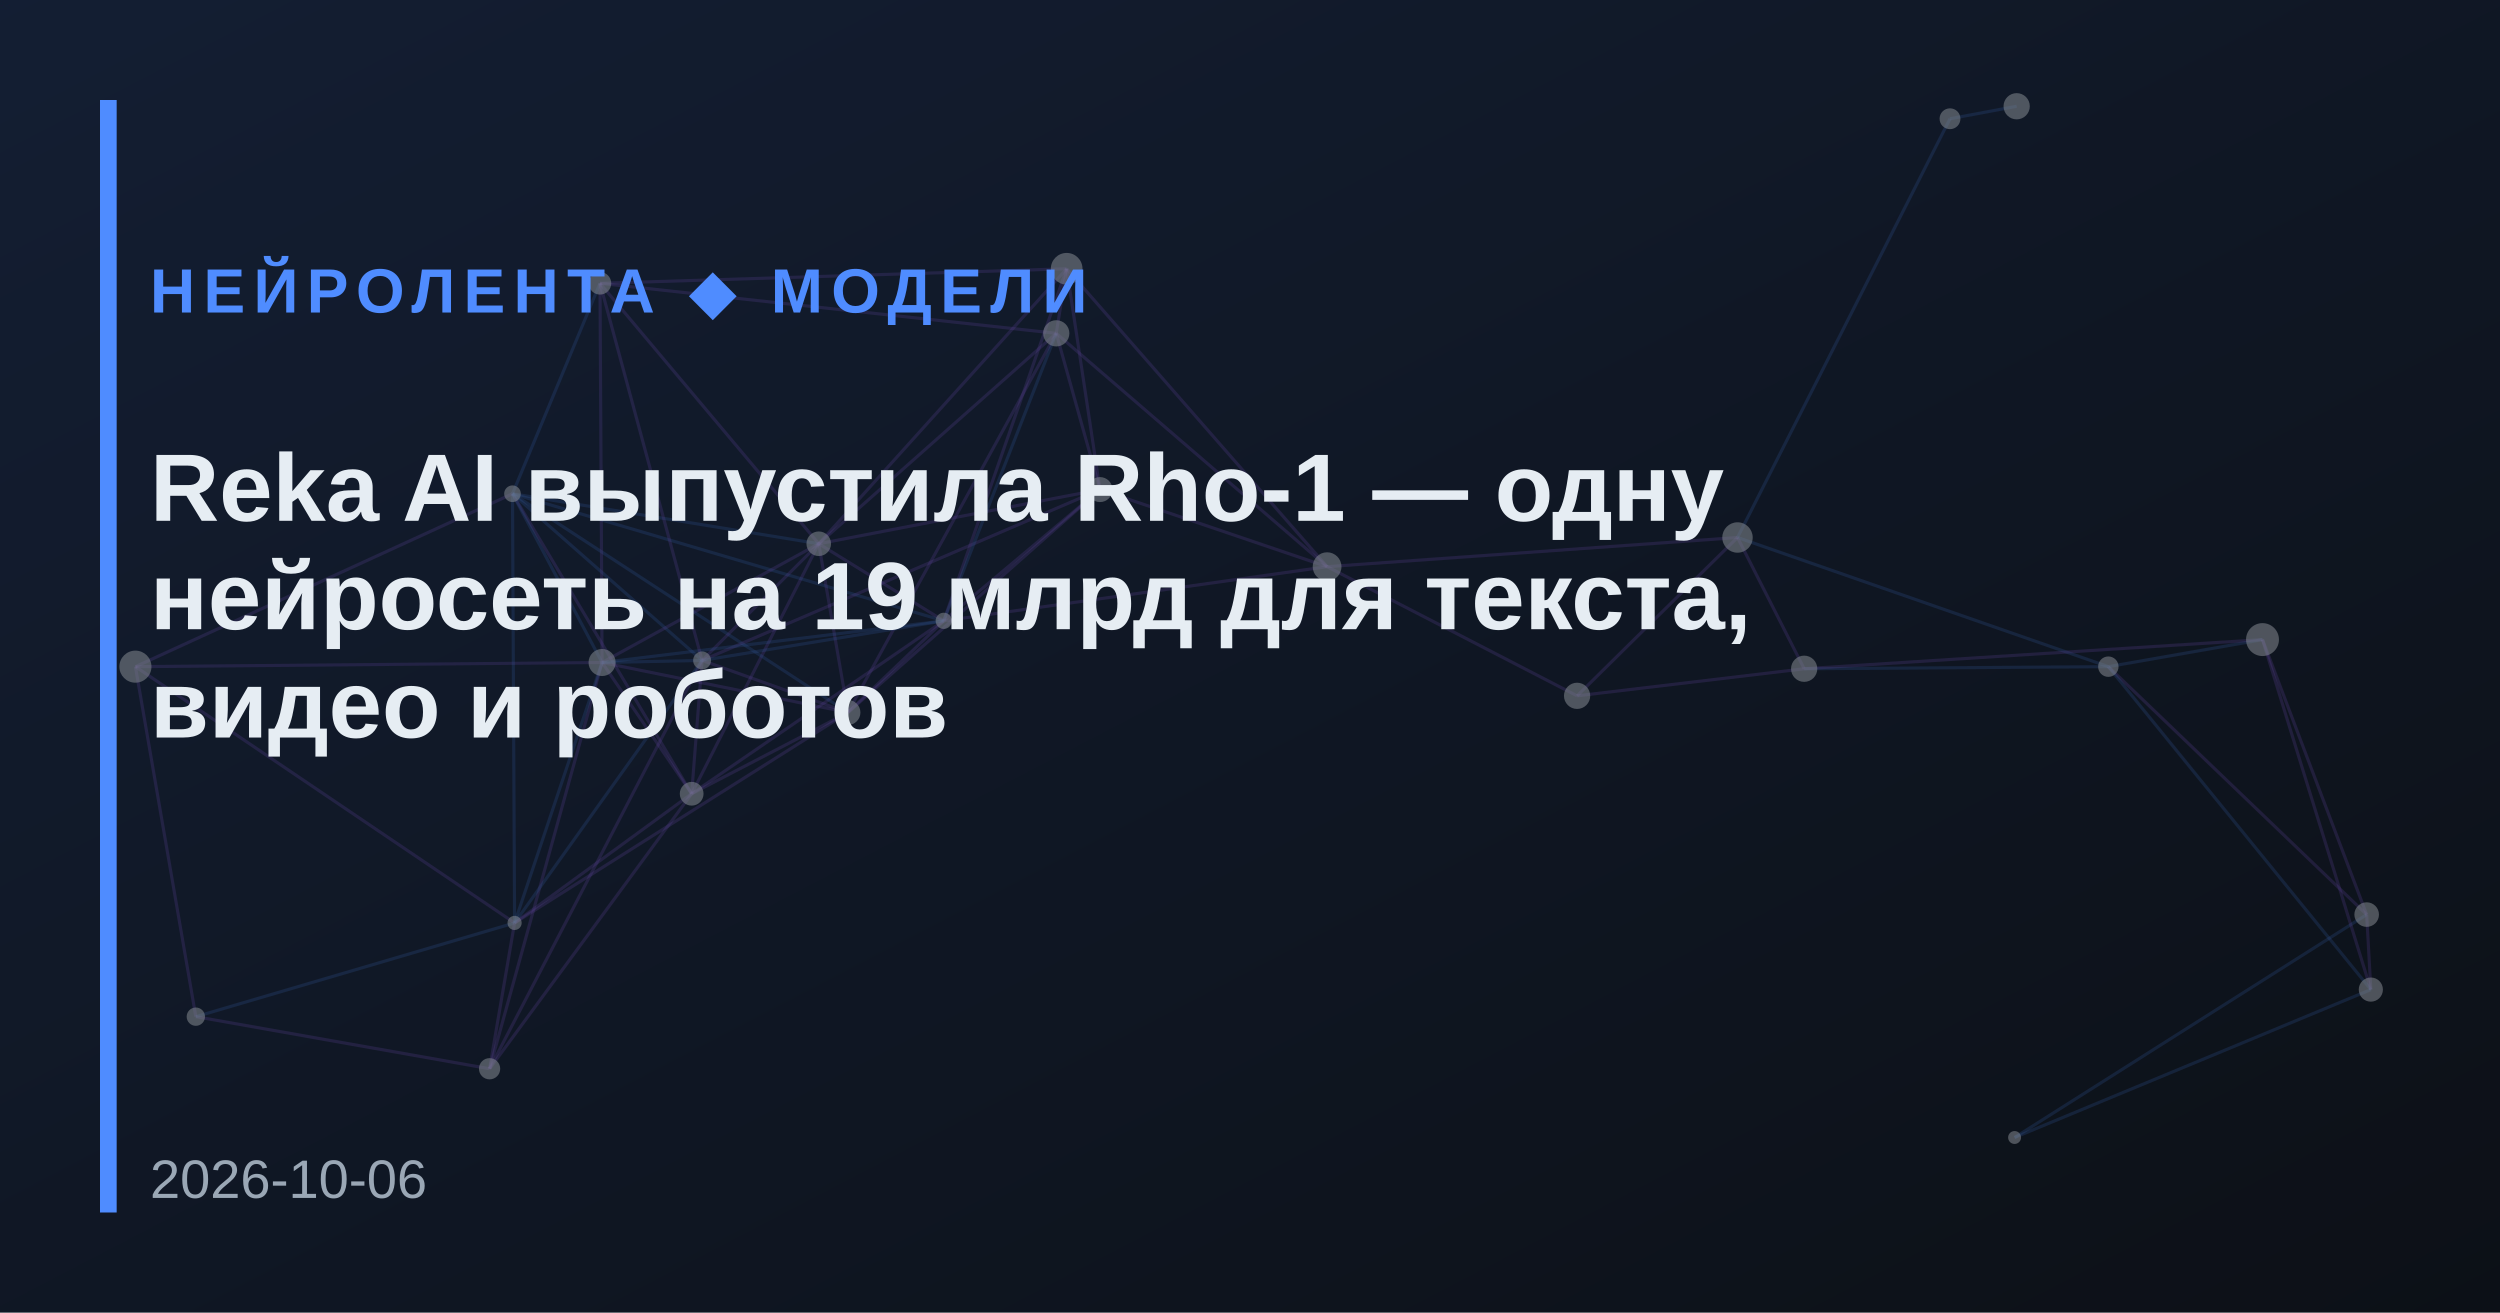
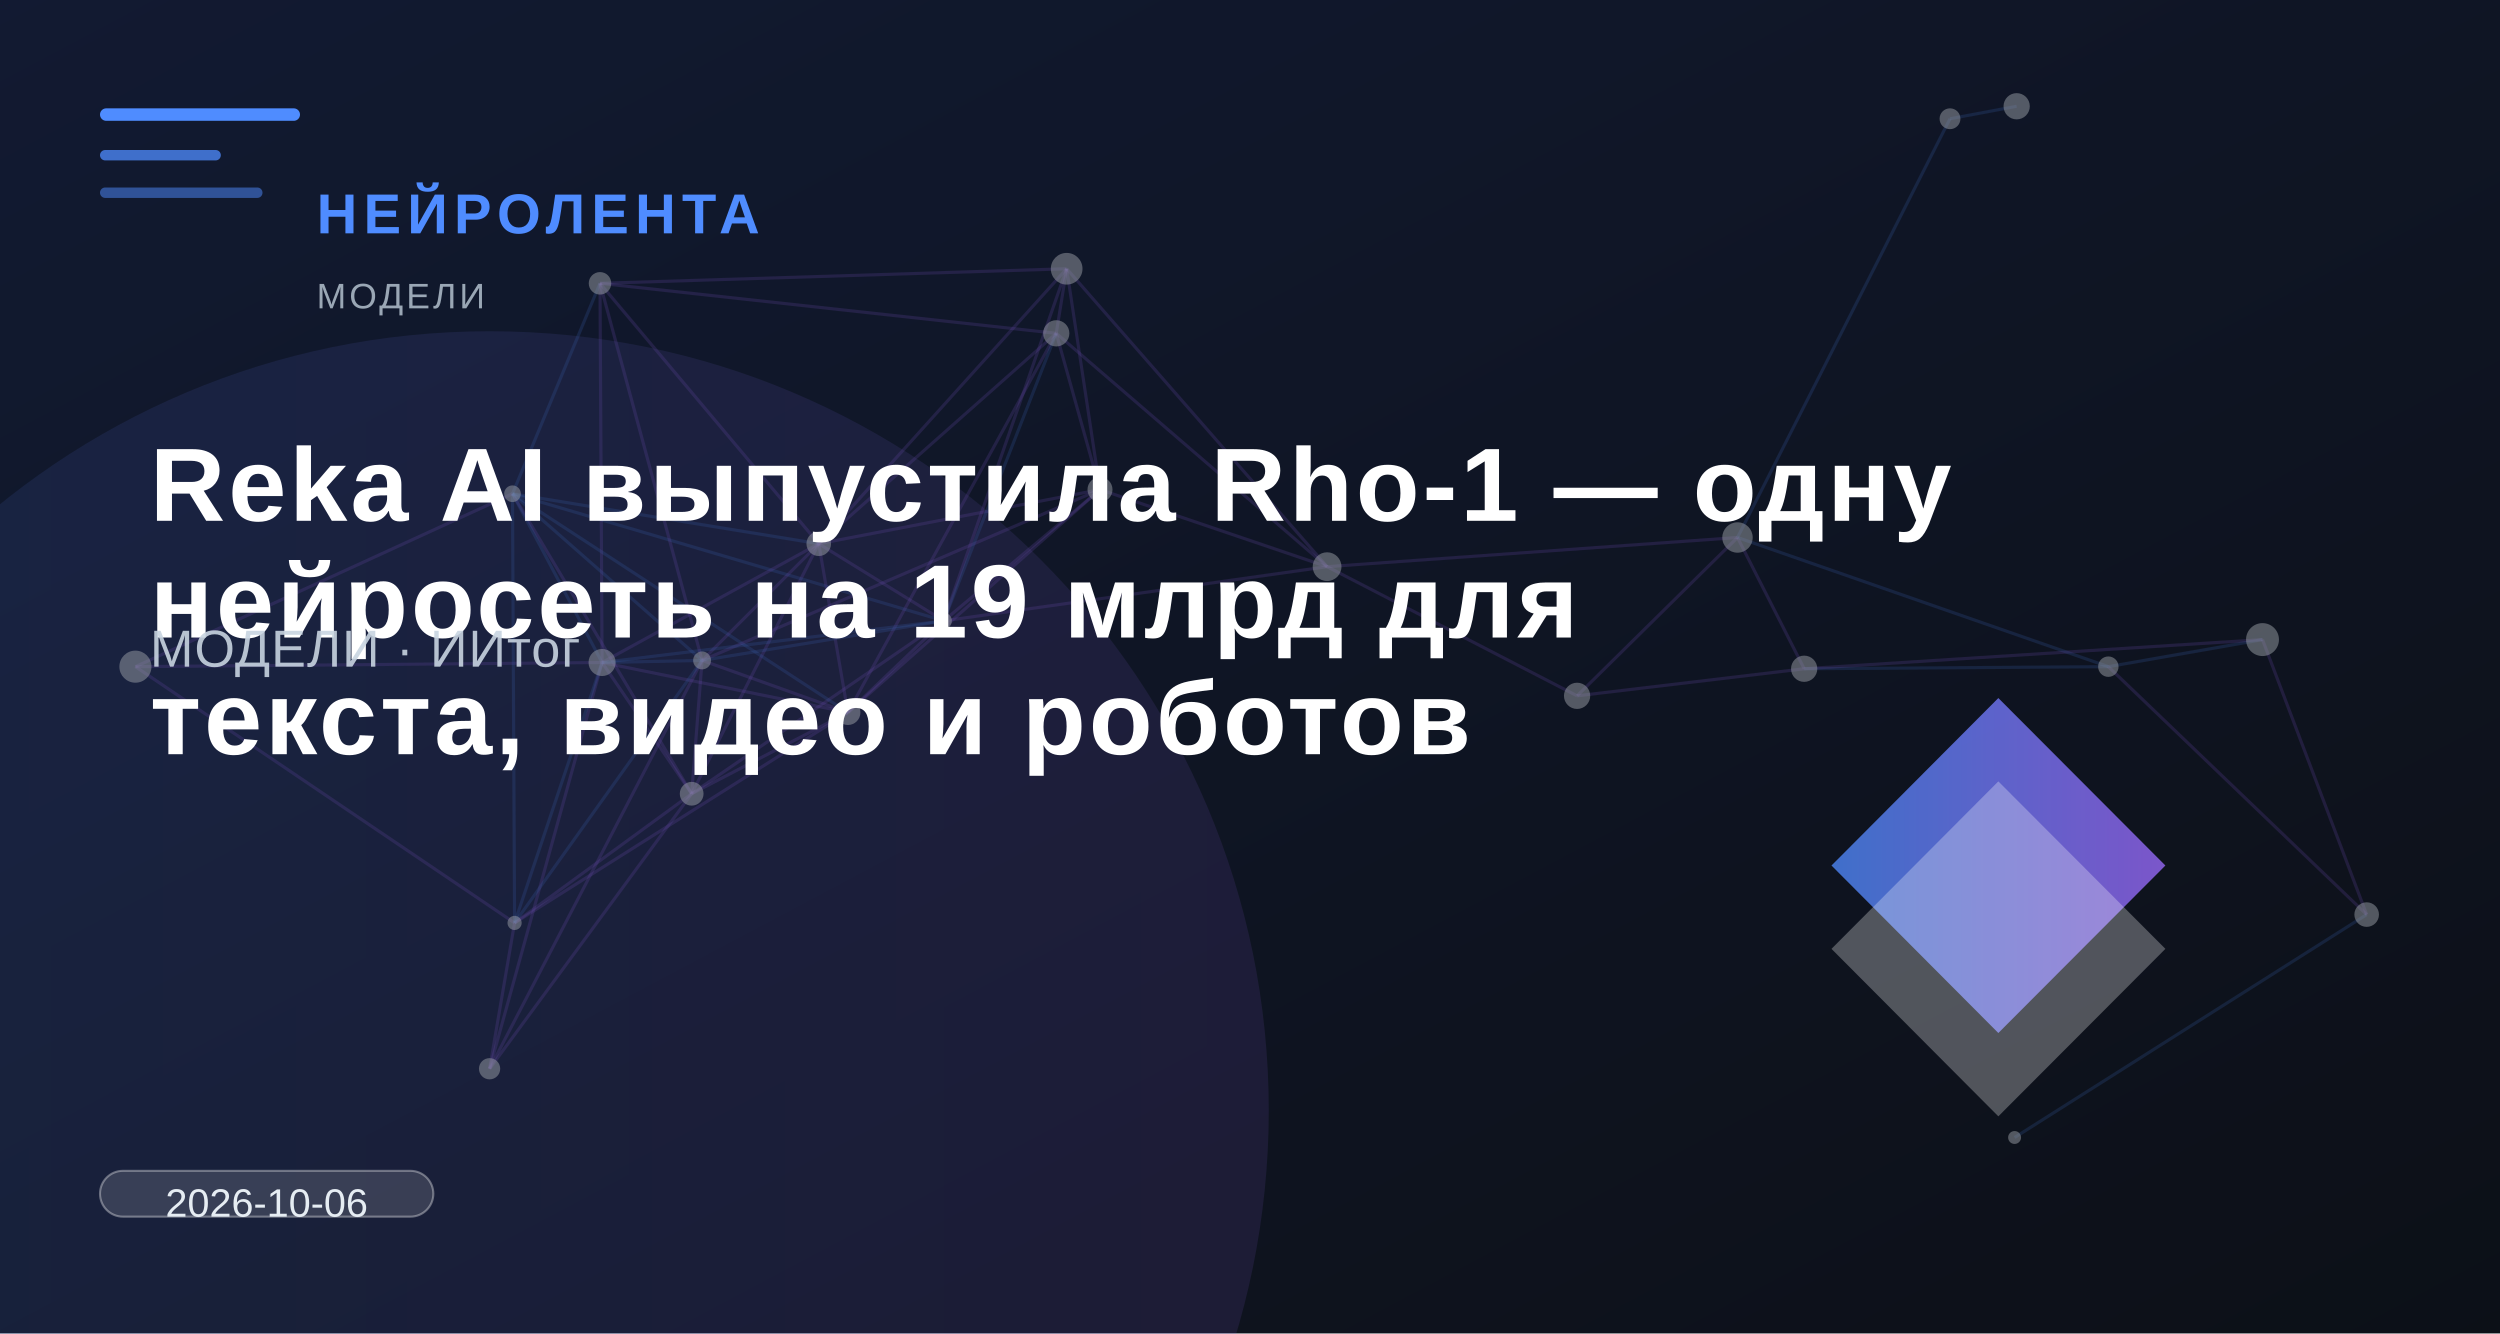
- <svg xmlns="http://www.w3.org/2000/svg" viewBox="0 0 1200 630" width="1200" height="630">
+ <svg xmlns="http://www.w3.org/2000/svg" viewBox="0 0 1200 640" width="1200" height="640">
  <defs>
    <linearGradient id="bg" x1="0" y1="0" x2="1" y2="1">
-       <stop offset="0" stop-color="#1a2a4a" />
+       <stop offset="0" stop-color="#152040" />
      <stop offset="1" stop-color="#0d1117" />
    </linearGradient>
+     <linearGradient id="glow" x1="0" y1="0" x2="1" y2="0">
+       <stop offset="0" stop-color="#4f8cff" stop-opacity="0.9" />
+       <stop offset="1" stop-color="#9d6bff" stop-opacity="0.9" />
+     </linearGradient>
  </defs>
-   <rect width="1200" height="630" fill="url(#bg)" />
-   <line x1="235" y1="513" x2="332" y2="381" stroke="#9d6bff" stroke-opacity="0.25" stroke-width="1.5" />
-   <line x1="235" y1="513" x2="247" y2="443" stroke="#9d6bff" stroke-opacity="0.25" stroke-width="1.5" />
-   <line x1="235" y1="513" x2="337" y2="317" stroke="#9d6bff" stroke-opacity="0.25" stroke-width="1.5" />
-   <line x1="235" y1="513" x2="289" y2="318" stroke="#9d6bff" stroke-opacity="0.25" stroke-width="1.5" />
-   <line x1="235" y1="513" x2="94" y2="488" stroke="#9d6bff" stroke-opacity="0.25" stroke-width="1.5" />
-   <line x1="332" y1="381" x2="246" y2="237" stroke="#9d6bff" stroke-opacity="0.25" stroke-width="1.5" />
-   <line x1="332" y1="381" x2="407" y2="342" stroke="#9d6bff" stroke-opacity="0.25" stroke-width="1.5" />
-   <line x1="332" y1="381" x2="393" y2="261" stroke="#9d6bff" stroke-opacity="0.25" stroke-width="1.5" />
-   <line x1="332" y1="381" x2="453" y2="298" stroke="#9d6bff" stroke-opacity="0.25" stroke-width="1.5" />
-   <line x1="332" y1="381" x2="247" y2="443" stroke="#9d6bff" stroke-opacity="0.25" stroke-width="1.5" />
-   <line x1="332" y1="381" x2="337" y2="317" stroke="#9d6bff" stroke-opacity="0.25" stroke-width="1.5" />
-   <line x1="332" y1="381" x2="289" y2="318" stroke="#9d6bff" stroke-opacity="0.25" stroke-width="1.5" />
-   <line x1="65" y1="320" x2="246" y2="237" stroke="#9d6bff" stroke-opacity="0.25" stroke-width="1.5" />
-   <line x1="65" y1="320" x2="247" y2="443" stroke="#9d6bff" stroke-opacity="0.25" stroke-width="1.5" />
-   <line x1="65" y1="320" x2="289" y2="318" stroke="#9d6bff" stroke-opacity="0.25" stroke-width="1.5" />
-   <line x1="65" y1="320" x2="94" y2="488" stroke="#9d6bff" stroke-opacity="0.25" stroke-width="1.5" />
-   <line x1="967" y1="546" x2="1136" y2="439" stroke="#4f8cff" stroke-opacity="0.25" stroke-width="1.5" />
-   <line x1="967" y1="546" x2="1138" y2="475" stroke="#4f8cff" stroke-opacity="0.25" stroke-width="1.5" />
-   <line x1="246" y1="237" x2="407" y2="342" stroke="#4f8cff" stroke-opacity="0.25" stroke-width="1.5" />
-   <line x1="246" y1="237" x2="393" y2="261" stroke="#4f8cff" stroke-opacity="0.25" stroke-width="1.5" />
-   <line x1="246" y1="237" x2="453" y2="298" stroke="#4f8cff" stroke-opacity="0.25" stroke-width="1.5" />
-   <line x1="246" y1="237" x2="288" y2="136" stroke="#4f8cff" stroke-opacity="0.25" stroke-width="1.5" />
-   <line x1="246" y1="237" x2="247" y2="443" stroke="#4f8cff" stroke-opacity="0.25" stroke-width="1.5" />
-   <line x1="246" y1="237" x2="337" y2="317" stroke="#4f8cff" stroke-opacity="0.25" stroke-width="1.5" />
-   <line x1="246" y1="237" x2="289" y2="318" stroke="#4f8cff" stroke-opacity="0.25" stroke-width="1.5" />
-   <line x1="512" y1="129" x2="528" y2="235" stroke="#9d6bff" stroke-opacity="0.25" stroke-width="1.5" />
-   <line x1="512" y1="129" x2="393" y2="261" stroke="#9d6bff" stroke-opacity="0.25" stroke-width="1.5" />
-   <line x1="512" y1="129" x2="637" y2="272" stroke="#9d6bff" stroke-opacity="0.25" stroke-width="1.5" />
-   <line x1="512" y1="129" x2="453" y2="298" stroke="#9d6bff" stroke-opacity="0.25" stroke-width="1.5" />
-   <line x1="512" y1="129" x2="507" y2="160" stroke="#9d6bff" stroke-opacity="0.25" stroke-width="1.5" />
-   <line x1="512" y1="129" x2="288" y2="136" stroke="#9d6bff" stroke-opacity="0.25" stroke-width="1.5" />
-   <line x1="1136" y1="439" x2="1012" y2="320" stroke="#9d6bff" stroke-opacity="0.25" stroke-width="1.5" />
-   <line x1="1136" y1="439" x2="1086" y2="307" stroke="#9d6bff" stroke-opacity="0.25" stroke-width="1.5" />
-   <line x1="1136" y1="439" x2="1138" y2="475" stroke="#9d6bff" stroke-opacity="0.25" stroke-width="1.5" />
-   <line x1="407" y1="342" x2="528" y2="235" stroke="#9d6bff" stroke-opacity="0.25" stroke-width="1.5" />
-   <line x1="407" y1="342" x2="393" y2="261" stroke="#9d6bff" stroke-opacity="0.25" stroke-width="1.5" />
-   <line x1="407" y1="342" x2="453" y2="298" stroke="#9d6bff" stroke-opacity="0.25" stroke-width="1.5" />
-   <line x1="407" y1="342" x2="507" y2="160" stroke="#9d6bff" stroke-opacity="0.25" stroke-width="1.5" />
-   <line x1="407" y1="342" x2="247" y2="443" stroke="#9d6bff" stroke-opacity="0.25" stroke-width="1.5" />
-   <line x1="407" y1="342" x2="337" y2="317" stroke="#9d6bff" stroke-opacity="0.25" stroke-width="1.5" />
-   <line x1="407" y1="342" x2="289" y2="318" stroke="#9d6bff" stroke-opacity="0.25" stroke-width="1.5" />
-   <line x1="936" y1="57" x2="968" y2="51" stroke="#4f8cff" stroke-opacity="0.25" stroke-width="1.5" />
-   <line x1="936" y1="57" x2="834" y2="258" stroke="#4f8cff" stroke-opacity="0.25" stroke-width="1.5" />
-   <line x1="1012" y1="320" x2="1086" y2="307" stroke="#4f8cff" stroke-opacity="0.25" stroke-width="1.5" />
-   <line x1="1012" y1="320" x2="866" y2="321" stroke="#4f8cff" stroke-opacity="0.25" stroke-width="1.5" />
-   <line x1="1012" y1="320" x2="834" y2="258" stroke="#4f8cff" stroke-opacity="0.25" stroke-width="1.5" />
-   <line x1="1012" y1="320" x2="1138" y2="475" stroke="#4f8cff" stroke-opacity="0.25" stroke-width="1.5" />
-   <line x1="1086" y1="307" x2="866" y2="321" stroke="#9d6bff" stroke-opacity="0.25" stroke-width="1.5" />
-   <line x1="1086" y1="307" x2="1138" y2="475" stroke="#9d6bff" stroke-opacity="0.25" stroke-width="1.5" />
-   <line x1="528" y1="235" x2="393" y2="261" stroke="#9d6bff" stroke-opacity="0.25" stroke-width="1.5" />
-   <line x1="528" y1="235" x2="637" y2="272" stroke="#9d6bff" stroke-opacity="0.25" stroke-width="1.5" />
-   <line x1="528" y1="235" x2="453" y2="298" stroke="#9d6bff" stroke-opacity="0.25" stroke-width="1.5" />
-   <line x1="528" y1="235" x2="507" y2="160" stroke="#9d6bff" stroke-opacity="0.25" stroke-width="1.5" />
-   <line x1="528" y1="235" x2="337" y2="317" stroke="#9d6bff" stroke-opacity="0.25" stroke-width="1.5" />
-   <line x1="866" y1="321" x2="757" y2="334" stroke="#9d6bff" stroke-opacity="0.25" stroke-width="1.5" />
-   <line x1="866" y1="321" x2="834" y2="258" stroke="#9d6bff" stroke-opacity="0.25" stroke-width="1.5" />
-   <line x1="393" y1="261" x2="453" y2="298" stroke="#9d6bff" stroke-opacity="0.25" stroke-width="1.5" />
-   <line x1="393" y1="261" x2="507" y2="160" stroke="#9d6bff" stroke-opacity="0.25" stroke-width="1.5" />
-   <line x1="393" y1="261" x2="288" y2="136" stroke="#9d6bff" stroke-opacity="0.25" stroke-width="1.5" />
-   <line x1="393" y1="261" x2="337" y2="317" stroke="#9d6bff" stroke-opacity="0.25" stroke-width="1.5" />
-   <line x1="393" y1="261" x2="289" y2="318" stroke="#9d6bff" stroke-opacity="0.25" stroke-width="1.5" />
-   <line x1="637" y1="272" x2="757" y2="334" stroke="#9d6bff" stroke-opacity="0.25" stroke-width="1.5" />
-   <line x1="637" y1="272" x2="453" y2="298" stroke="#9d6bff" stroke-opacity="0.25" stroke-width="1.5" />
-   <line x1="637" y1="272" x2="507" y2="160" stroke="#9d6bff" stroke-opacity="0.25" stroke-width="1.5" />
-   <line x1="637" y1="272" x2="834" y2="258" stroke="#9d6bff" stroke-opacity="0.25" stroke-width="1.5" />
-   <line x1="757" y1="334" x2="834" y2="258" stroke="#9d6bff" stroke-opacity="0.25" stroke-width="1.5" />
-   <line x1="453" y1="298" x2="507" y2="160" stroke="#4f8cff" stroke-opacity="0.25" stroke-width="1.5" />
-   <line x1="453" y1="298" x2="337" y2="317" stroke="#4f8cff" stroke-opacity="0.25" stroke-width="1.5" />
-   <line x1="453" y1="298" x2="289" y2="318" stroke="#4f8cff" stroke-opacity="0.25" stroke-width="1.5" />
-   <line x1="507" y1="160" x2="288" y2="136" stroke="#9d6bff" stroke-opacity="0.25" stroke-width="1.5" />
-   <line x1="288" y1="136" x2="337" y2="317" stroke="#9d6bff" stroke-opacity="0.25" stroke-width="1.5" />
-   <line x1="288" y1="136" x2="289" y2="318" stroke="#9d6bff" stroke-opacity="0.25" stroke-width="1.5" />
-   <line x1="247" y1="443" x2="337" y2="317" stroke="#4f8cff" stroke-opacity="0.25" stroke-width="1.5" />
-   <line x1="247" y1="443" x2="289" y2="318" stroke="#4f8cff" stroke-opacity="0.25" stroke-width="1.5" />
-   <line x1="247" y1="443" x2="94" y2="488" stroke="#4f8cff" stroke-opacity="0.25" stroke-width="1.5" />
-   <line x1="337" y1="317" x2="289" y2="318" stroke="#4f8cff" stroke-opacity="0.25" stroke-width="1.5" />
-   <circle cx="235" cy="513" r="5.1" fill="#e6edf3" fill-opacity="0.55" />
-   <circle cx="332" cy="381" r="5.7" fill="#e6edf3" fill-opacity="0.55" />
-   <circle cx="65" cy="320" r="7.7" fill="#e6edf3" fill-opacity="0.55" />
-   <circle cx="967" cy="546" r="3.1" fill="#e6edf3" fill-opacity="0.55" />
-   <circle cx="246" cy="237" r="4.0" fill="#e6edf3" fill-opacity="0.55" />
-   <circle cx="512" cy="129" r="7.6" fill="#e6edf3" fill-opacity="0.55" />
-   <circle cx="1136" cy="439" r="5.9" fill="#e6edf3" fill-opacity="0.55" />
-   <circle cx="407" cy="342" r="6.0" fill="#e6edf3" fill-opacity="0.55" />
-   <circle cx="936" cy="57" r="5.0" fill="#e6edf3" fill-opacity="0.55" />
-   <circle cx="1012" cy="320" r="4.9" fill="#e6edf3" fill-opacity="0.55" />
-   <circle cx="1086" cy="307" r="7.9" fill="#e6edf3" fill-opacity="0.55" />
-   <circle cx="528" cy="235" r="6.0" fill="#e6edf3" fill-opacity="0.55" />
-   <circle cx="866" cy="321" r="6.3" fill="#e6edf3" fill-opacity="0.55" />
-   <circle cx="393" cy="261" r="5.9" fill="#e6edf3" fill-opacity="0.55" />
-   <circle cx="637" cy="272" r="6.9" fill="#e6edf3" fill-opacity="0.55" />
-   <circle cx="968" cy="51" r="6.3" fill="#e6edf3" fill-opacity="0.55" />
-   <circle cx="757" cy="334" r="6.3" fill="#e6edf3" fill-opacity="0.55" />
-   <circle cx="453" cy="298" r="3.9" fill="#e6edf3" fill-opacity="0.55" />
-   <circle cx="507" cy="160" r="6.3" fill="#e6edf3" fill-opacity="0.55" />
-   <circle cx="288" cy="136" r="5.4" fill="#e6edf3" fill-opacity="0.55" />
-   <circle cx="247" cy="443" r="3.4" fill="#e6edf3" fill-opacity="0.55" />
-   <circle cx="834" cy="258" r="7.3" fill="#e6edf3" fill-opacity="0.55" />
-   <circle cx="337" cy="317" r="4.3" fill="#e6edf3" fill-opacity="0.55" />
-   <circle cx="289" cy="318" r="6.5" fill="#e6edf3" fill-opacity="0.55" />
-   <circle cx="1138" cy="475" r="5.8" fill="#e6edf3" fill-opacity="0.55" />
-   <circle cx="94" cy="488" r="4.4" fill="#e6edf3" fill-opacity="0.55" />
-   <rect x="0" y="0" width="1200" height="630" fill="#0d1117" fill-opacity="0.45" />
-   <rect x="48" y="48" width="8" height="534" fill="#4f8cff" />
-   <text x="72" y="150" font-family="Arial, sans-serif" font-size="30" font-weight="bold" fill="#4f8cff" letter-spacing="4">НЕЙРОЛЕНТА ◆ МОДЕЛИ</text>
-   <text x="72" y="250" font-family="Arial, sans-serif" font-size="46" font-weight="bold" fill="#e6edf3">
+   <rect width="1200" height="640" fill="url(#bg)" />
+   <circle cx="235" cy="533" r="374" fill="url(#glow)" opacity="0.18" />
+   <line x1="235" y1="513" x2="332" y2="381" stroke="#9d6bff" stroke-opacity="0.22" stroke-width="1.5" />
+   <line x1="235" y1="513" x2="247" y2="443" stroke="#9d6bff" stroke-opacity="0.22" stroke-width="1.5" />
+   <line x1="235" y1="513" x2="337" y2="317" stroke="#9d6bff" stroke-opacity="0.22" stroke-width="1.5" />
+   <line x1="235" y1="513" x2="289" y2="318" stroke="#9d6bff" stroke-opacity="0.22" stroke-width="1.5" />
+   <line x1="332" y1="381" x2="246" y2="237" stroke="#9d6bff" stroke-opacity="0.22" stroke-width="1.5" />
+   <line x1="332" y1="381" x2="407" y2="342" stroke="#9d6bff" stroke-opacity="0.22" stroke-width="1.5" />
+   <line x1="332" y1="381" x2="393" y2="261" stroke="#9d6bff" stroke-opacity="0.22" stroke-width="1.5" />
+   <line x1="332" y1="381" x2="453" y2="298" stroke="#9d6bff" stroke-opacity="0.22" stroke-width="1.5" />
+   <line x1="332" y1="381" x2="247" y2="443" stroke="#9d6bff" stroke-opacity="0.22" stroke-width="1.5" />
+   <line x1="332" y1="381" x2="337" y2="317" stroke="#9d6bff" stroke-opacity="0.22" stroke-width="1.5" />
+   <line x1="332" y1="381" x2="289" y2="318" stroke="#9d6bff" stroke-opacity="0.22" stroke-width="1.5" />
+   <line x1="65" y1="320" x2="246" y2="237" stroke="#9d6bff" stroke-opacity="0.22" stroke-width="1.5" />
+   <line x1="65" y1="320" x2="247" y2="443" stroke="#9d6bff" stroke-opacity="0.22" stroke-width="1.5" />
+   <line x1="65" y1="320" x2="289" y2="318" stroke="#9d6bff" stroke-opacity="0.22" stroke-width="1.5" />
+   <line x1="967" y1="546" x2="1136" y2="439" stroke="#4f8cff" stroke-opacity="0.22" stroke-width="1.5" />
+   <line x1="246" y1="237" x2="407" y2="342" stroke="#4f8cff" stroke-opacity="0.22" stroke-width="1.5" />
+   <line x1="246" y1="237" x2="393" y2="261" stroke="#4f8cff" stroke-opacity="0.22" stroke-width="1.5" />
+   <line x1="246" y1="237" x2="453" y2="298" stroke="#4f8cff" stroke-opacity="0.22" stroke-width="1.5" />
+   <line x1="246" y1="237" x2="288" y2="136" stroke="#4f8cff" stroke-opacity="0.22" stroke-width="1.5" />
+   <line x1="246" y1="237" x2="247" y2="443" stroke="#4f8cff" stroke-opacity="0.22" stroke-width="1.5" />
+   <line x1="246" y1="237" x2="337" y2="317" stroke="#4f8cff" stroke-opacity="0.22" stroke-width="1.5" />
+   <line x1="246" y1="237" x2="289" y2="318" stroke="#4f8cff" stroke-opacity="0.22" stroke-width="1.5" />
+   <line x1="512" y1="129" x2="528" y2="235" stroke="#9d6bff" stroke-opacity="0.22" stroke-width="1.5" />
+   <line x1="512" y1="129" x2="393" y2="261" stroke="#9d6bff" stroke-opacity="0.22" stroke-width="1.5" />
+   <line x1="512" y1="129" x2="637" y2="272" stroke="#9d6bff" stroke-opacity="0.22" stroke-width="1.5" />
+   <line x1="512" y1="129" x2="453" y2="298" stroke="#9d6bff" stroke-opacity="0.22" stroke-width="1.5" />
+   <line x1="512" y1="129" x2="507" y2="160" stroke="#9d6bff" stroke-opacity="0.22" stroke-width="1.5" />
+   <line x1="512" y1="129" x2="288" y2="136" stroke="#9d6bff" stroke-opacity="0.22" stroke-width="1.5" />
+   <line x1="1136" y1="439" x2="1012" y2="320" stroke="#9d6bff" stroke-opacity="0.22" stroke-width="1.5" />
+   <line x1="1136" y1="439" x2="1086" y2="307" stroke="#9d6bff" stroke-opacity="0.22" stroke-width="1.5" />
+   <line x1="407" y1="342" x2="528" y2="235" stroke="#9d6bff" stroke-opacity="0.22" stroke-width="1.5" />
+   <line x1="407" y1="342" x2="393" y2="261" stroke="#9d6bff" stroke-opacity="0.22" stroke-width="1.5" />
+   <line x1="407" y1="342" x2="453" y2="298" stroke="#9d6bff" stroke-opacity="0.22" stroke-width="1.5" />
+   <line x1="407" y1="342" x2="507" y2="160" stroke="#9d6bff" stroke-opacity="0.22" stroke-width="1.5" />
+   <line x1="407" y1="342" x2="247" y2="443" stroke="#9d6bff" stroke-opacity="0.22" stroke-width="1.5" />
+   <line x1="407" y1="342" x2="337" y2="317" stroke="#9d6bff" stroke-opacity="0.22" stroke-width="1.5" />
+   <line x1="407" y1="342" x2="289" y2="318" stroke="#9d6bff" stroke-opacity="0.22" stroke-width="1.5" />
+   <line x1="936" y1="57" x2="968" y2="51" stroke="#4f8cff" stroke-opacity="0.22" stroke-width="1.5" />
+   <line x1="936" y1="57" x2="834" y2="258" stroke="#4f8cff" stroke-opacity="0.22" stroke-width="1.5" />
+   <line x1="1012" y1="320" x2="1086" y2="307" stroke="#4f8cff" stroke-opacity="0.22" stroke-width="1.5" />
+   <line x1="1012" y1="320" x2="866" y2="321" stroke="#4f8cff" stroke-opacity="0.22" stroke-width="1.5" />
+   <line x1="1012" y1="320" x2="834" y2="258" stroke="#4f8cff" stroke-opacity="0.22" stroke-width="1.5" />
+   <line x1="1086" y1="307" x2="866" y2="321" stroke="#9d6bff" stroke-opacity="0.22" stroke-width="1.5" />
+   <line x1="528" y1="235" x2="393" y2="261" stroke="#9d6bff" stroke-opacity="0.22" stroke-width="1.5" />
+   <line x1="528" y1="235" x2="637" y2="272" stroke="#9d6bff" stroke-opacity="0.22" stroke-width="1.5" />
+   <line x1="528" y1="235" x2="453" y2="298" stroke="#9d6bff" stroke-opacity="0.22" stroke-width="1.5" />
+   <line x1="528" y1="235" x2="507" y2="160" stroke="#9d6bff" stroke-opacity="0.22" stroke-width="1.5" />
+   <line x1="528" y1="235" x2="337" y2="317" stroke="#9d6bff" stroke-opacity="0.22" stroke-width="1.5" />
+   <line x1="866" y1="321" x2="757" y2="334" stroke="#9d6bff" stroke-opacity="0.22" stroke-width="1.5" />
+   <line x1="866" y1="321" x2="834" y2="258" stroke="#9d6bff" stroke-opacity="0.22" stroke-width="1.5" />
+   <line x1="393" y1="261" x2="453" y2="298" stroke="#9d6bff" stroke-opacity="0.22" stroke-width="1.5" />
+   <line x1="393" y1="261" x2="507" y2="160" stroke="#9d6bff" stroke-opacity="0.22" stroke-width="1.5" />
+   <line x1="393" y1="261" x2="288" y2="136" stroke="#9d6bff" stroke-opacity="0.22" stroke-width="1.5" />
+   <line x1="393" y1="261" x2="337" y2="317" stroke="#9d6bff" stroke-opacity="0.22" stroke-width="1.5" />
+   <line x1="393" y1="261" x2="289" y2="318" stroke="#9d6bff" stroke-opacity="0.22" stroke-width="1.5" />
+   <line x1="637" y1="272" x2="757" y2="334" stroke="#9d6bff" stroke-opacity="0.22" stroke-width="1.5" />
+   <line x1="637" y1="272" x2="453" y2="298" stroke="#9d6bff" stroke-opacity="0.22" stroke-width="1.5" />
+   <line x1="637" y1="272" x2="507" y2="160" stroke="#9d6bff" stroke-opacity="0.22" stroke-width="1.5" />
+   <line x1="637" y1="272" x2="834" y2="258" stroke="#9d6bff" stroke-opacity="0.22" stroke-width="1.5" />
+   <line x1="757" y1="334" x2="834" y2="258" stroke="#9d6bff" stroke-opacity="0.22" stroke-width="1.5" />
+   <line x1="453" y1="298" x2="507" y2="160" stroke="#4f8cff" stroke-opacity="0.22" stroke-width="1.5" />
+   <line x1="453" y1="298" x2="337" y2="317" stroke="#4f8cff" stroke-opacity="0.22" stroke-width="1.5" />
+   <line x1="453" y1="298" x2="289" y2="318" stroke="#4f8cff" stroke-opacity="0.22" stroke-width="1.5" />
+   <line x1="507" y1="160" x2="288" y2="136" stroke="#9d6bff" stroke-opacity="0.22" stroke-width="1.5" />
+   <line x1="288" y1="136" x2="337" y2="317" stroke="#9d6bff" stroke-opacity="0.22" stroke-width="1.5" />
+   <line x1="288" y1="136" x2="289" y2="318" stroke="#9d6bff" stroke-opacity="0.22" stroke-width="1.5" />
+   <line x1="247" y1="443" x2="337" y2="317" stroke="#4f8cff" stroke-opacity="0.22" stroke-width="1.5" />
+   <line x1="247" y1="443" x2="289" y2="318" stroke="#4f8cff" stroke-opacity="0.22" stroke-width="1.5" />
+   <line x1="337" y1="317" x2="289" y2="318" stroke="#4f8cff" stroke-opacity="0.22" stroke-width="1.5" />
+   <circle cx="235" cy="513" r="5.1" fill="#e6edf3" fill-opacity="0.5" />
+   <circle cx="332" cy="381" r="5.7" fill="#e6edf3" fill-opacity="0.5" />
+   <circle cx="65" cy="320" r="7.7" fill="#e6edf3" fill-opacity="0.5" />
+   <circle cx="967" cy="546" r="3.1" fill="#e6edf3" fill-opacity="0.5" />
+   <circle cx="246" cy="237" r="4.0" fill="#e6edf3" fill-opacity="0.5" />
+   <circle cx="512" cy="129" r="7.6" fill="#e6edf3" fill-opacity="0.5" />
+   <circle cx="1136" cy="439" r="5.9" fill="#e6edf3" fill-opacity="0.5" />
+   <circle cx="407" cy="342" r="6.0" fill="#e6edf3" fill-opacity="0.5" />
+   <circle cx="936" cy="57" r="5.0" fill="#e6edf3" fill-opacity="0.5" />
+   <circle cx="1012" cy="320" r="4.9" fill="#e6edf3" fill-opacity="0.5" />
+   <circle cx="1086" cy="307" r="7.9" fill="#e6edf3" fill-opacity="0.5" />
+   <circle cx="528" cy="235" r="6.0" fill="#e6edf3" fill-opacity="0.5" />
+   <circle cx="866" cy="321" r="6.3" fill="#e6edf3" fill-opacity="0.5" />
+   <circle cx="393" cy="261" r="5.9" fill="#e6edf3" fill-opacity="0.5" />
+   <circle cx="637" cy="272" r="6.9" fill="#e6edf3" fill-opacity="0.5" />
+   <circle cx="968" cy="51" r="6.3" fill="#e6edf3" fill-opacity="0.5" />
+   <circle cx="757" cy="334" r="6.3" fill="#e6edf3" fill-opacity="0.5" />
+   <circle cx="453" cy="298" r="3.9" fill="#e6edf3" fill-opacity="0.5" />
+   <circle cx="507" cy="160" r="6.3" fill="#e6edf3" fill-opacity="0.5" />
+   <circle cx="288" cy="136" r="5.4" fill="#e6edf3" fill-opacity="0.5" />
+   <circle cx="247" cy="443" r="3.4" fill="#e6edf3" fill-opacity="0.5" />
+   <circle cx="834" cy="258" r="7.3" fill="#e6edf3" fill-opacity="0.5" />
+   <circle cx="337" cy="317" r="4.3" fill="#e6edf3" fill-opacity="0.5" />
+   <circle cx="289" cy="318" r="6.5" fill="#e6edf3" fill-opacity="0.5" />
+   <rect x="0" y="0" width="1200" height="640" fill="rgba(13,17,23,0.35)" />
+   <rect x="48" y="52" width="96" height="6" rx="3" fill="#4f8cff" />
+   <rect x="48" y="72" width="58" height="5" rx="2.5" fill="#4f8cff" opacity="0.75" />
+   <rect x="48" y="90" width="78" height="5" rx="2.5" fill="#4f8cff" opacity="0.5" />
+   <text x="152" y="112" font-family="Arial, sans-serif" font-size="27" font-weight="bold" fill="#4f8cff" letter-spacing="3">НЕЙРОЛЕНТА</text>
+   <text x="152" y="148" font-family="Arial, sans-serif" font-size="17" fill="#9aa7b5" letter-spacing="1.5">МОДЕЛИ</text>
+   <rect x="48" y="562" width="160" height="22" rx="11" fill="rgba(255,255,255,0.14)" stroke="rgba(255,255,255,0.35)" />
+   <text x="128" y="584" font-family="Arial, sans-serif" font-size="19" fill="#e6edf3" text-anchor="middle">2026-10-06</text>
+   <text x="72" y="250" font-family="Arial, sans-serif" font-size="50" font-weight="bold" fill="#ffffff" letter-spacing="1.5">
    <tspan x="72" dy="0">Reka AI выпустила Rho-1 — одну</tspan>
-     <tspan x="72" dy="52">нейросеть на 19 млрд для текста,</tspan>
-     <tspan x="72" dy="52">видео и роботов</tspan>
+     <tspan x="72" dy="56">нейросеть на 19 млрд для</tspan>
+     <tspan x="72" dy="56">текста, видео и роботов</tspan>
  </text>
-   <text x="72" y="575" font-family="Arial, sans-serif" font-size="26" fill="#9aa7b5">2026-10-06</text>
+   <text x="72" y="320" font-family="Arial, sans-serif" font-size="25" fill="#c8d4e0" opacity="0.9" letter-spacing="0.5">МОДЕЛИ · ИИтог</text>
+   <text x="1040" y="470" font-family="Arial, sans-serif" font-size="210" font-weight="bold" fill="url(#glow)" text-anchor="end" opacity="0.85">◆</text>
+   <text x="1040" y="510" font-family="Arial, sans-serif" font-size="210" font-weight="bold" fill="rgba(255,255,255,0.35)" text-anchor="end" opacity="0.8">◆</text>
</svg>
